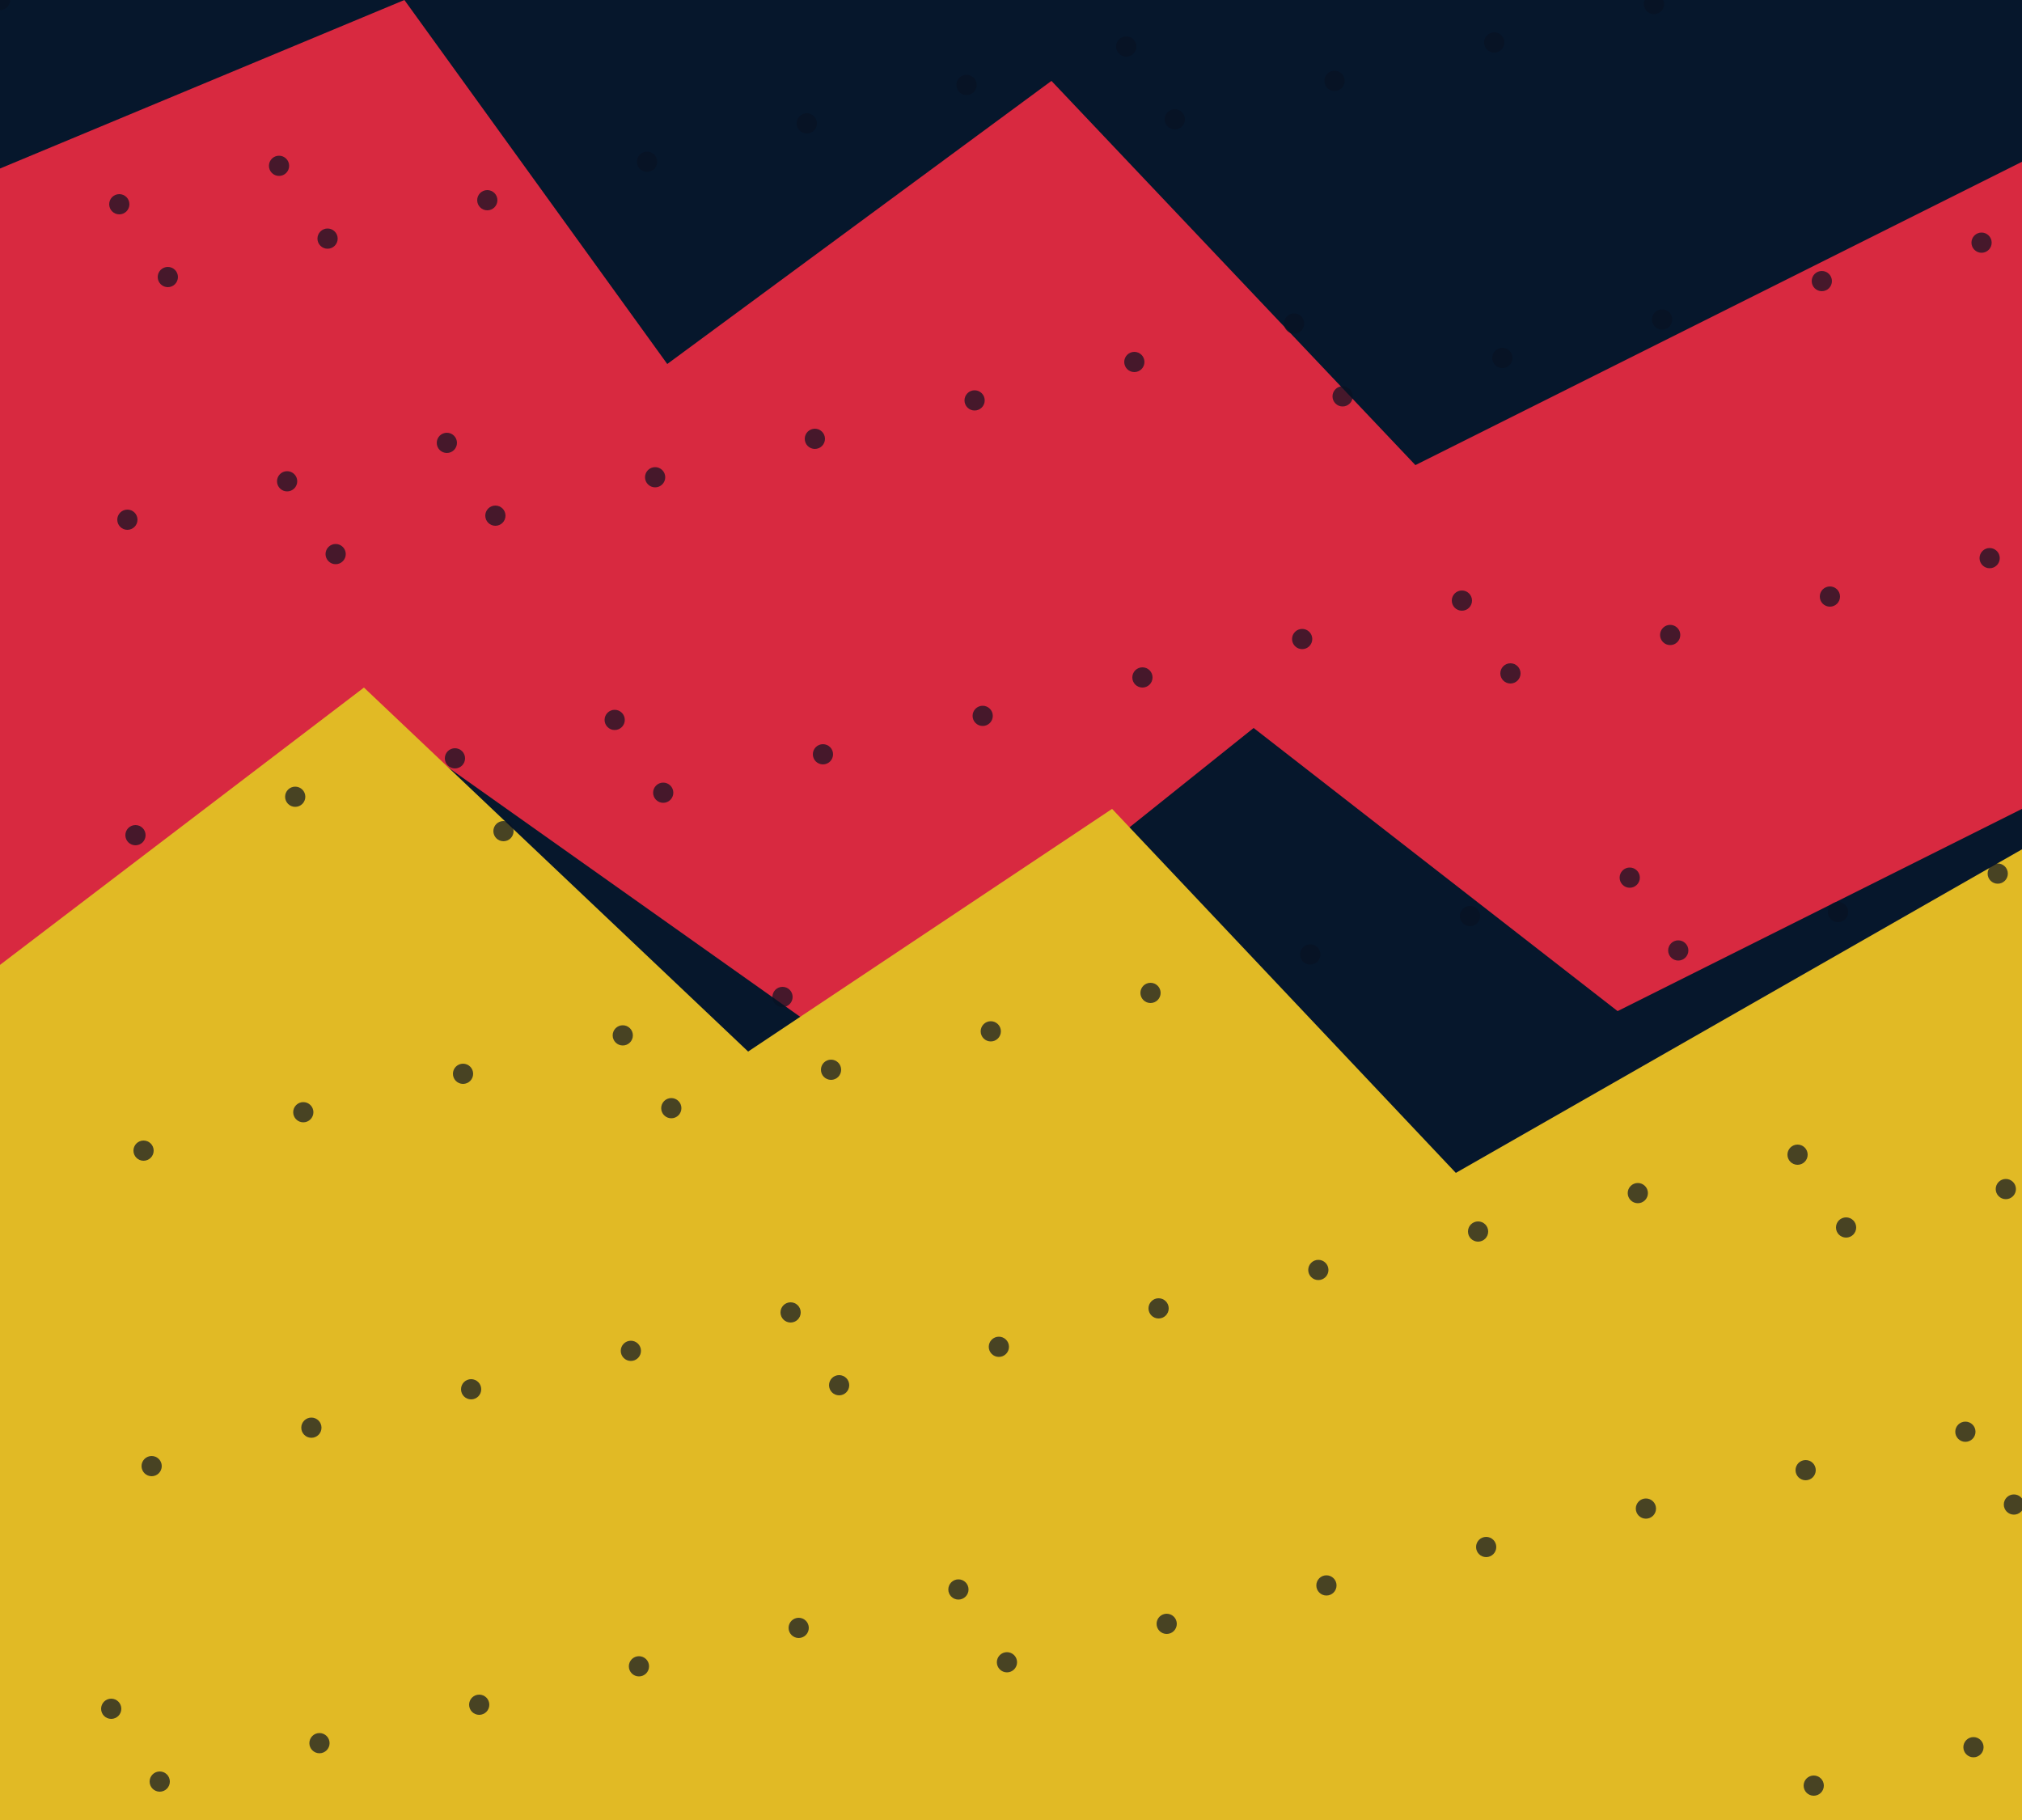
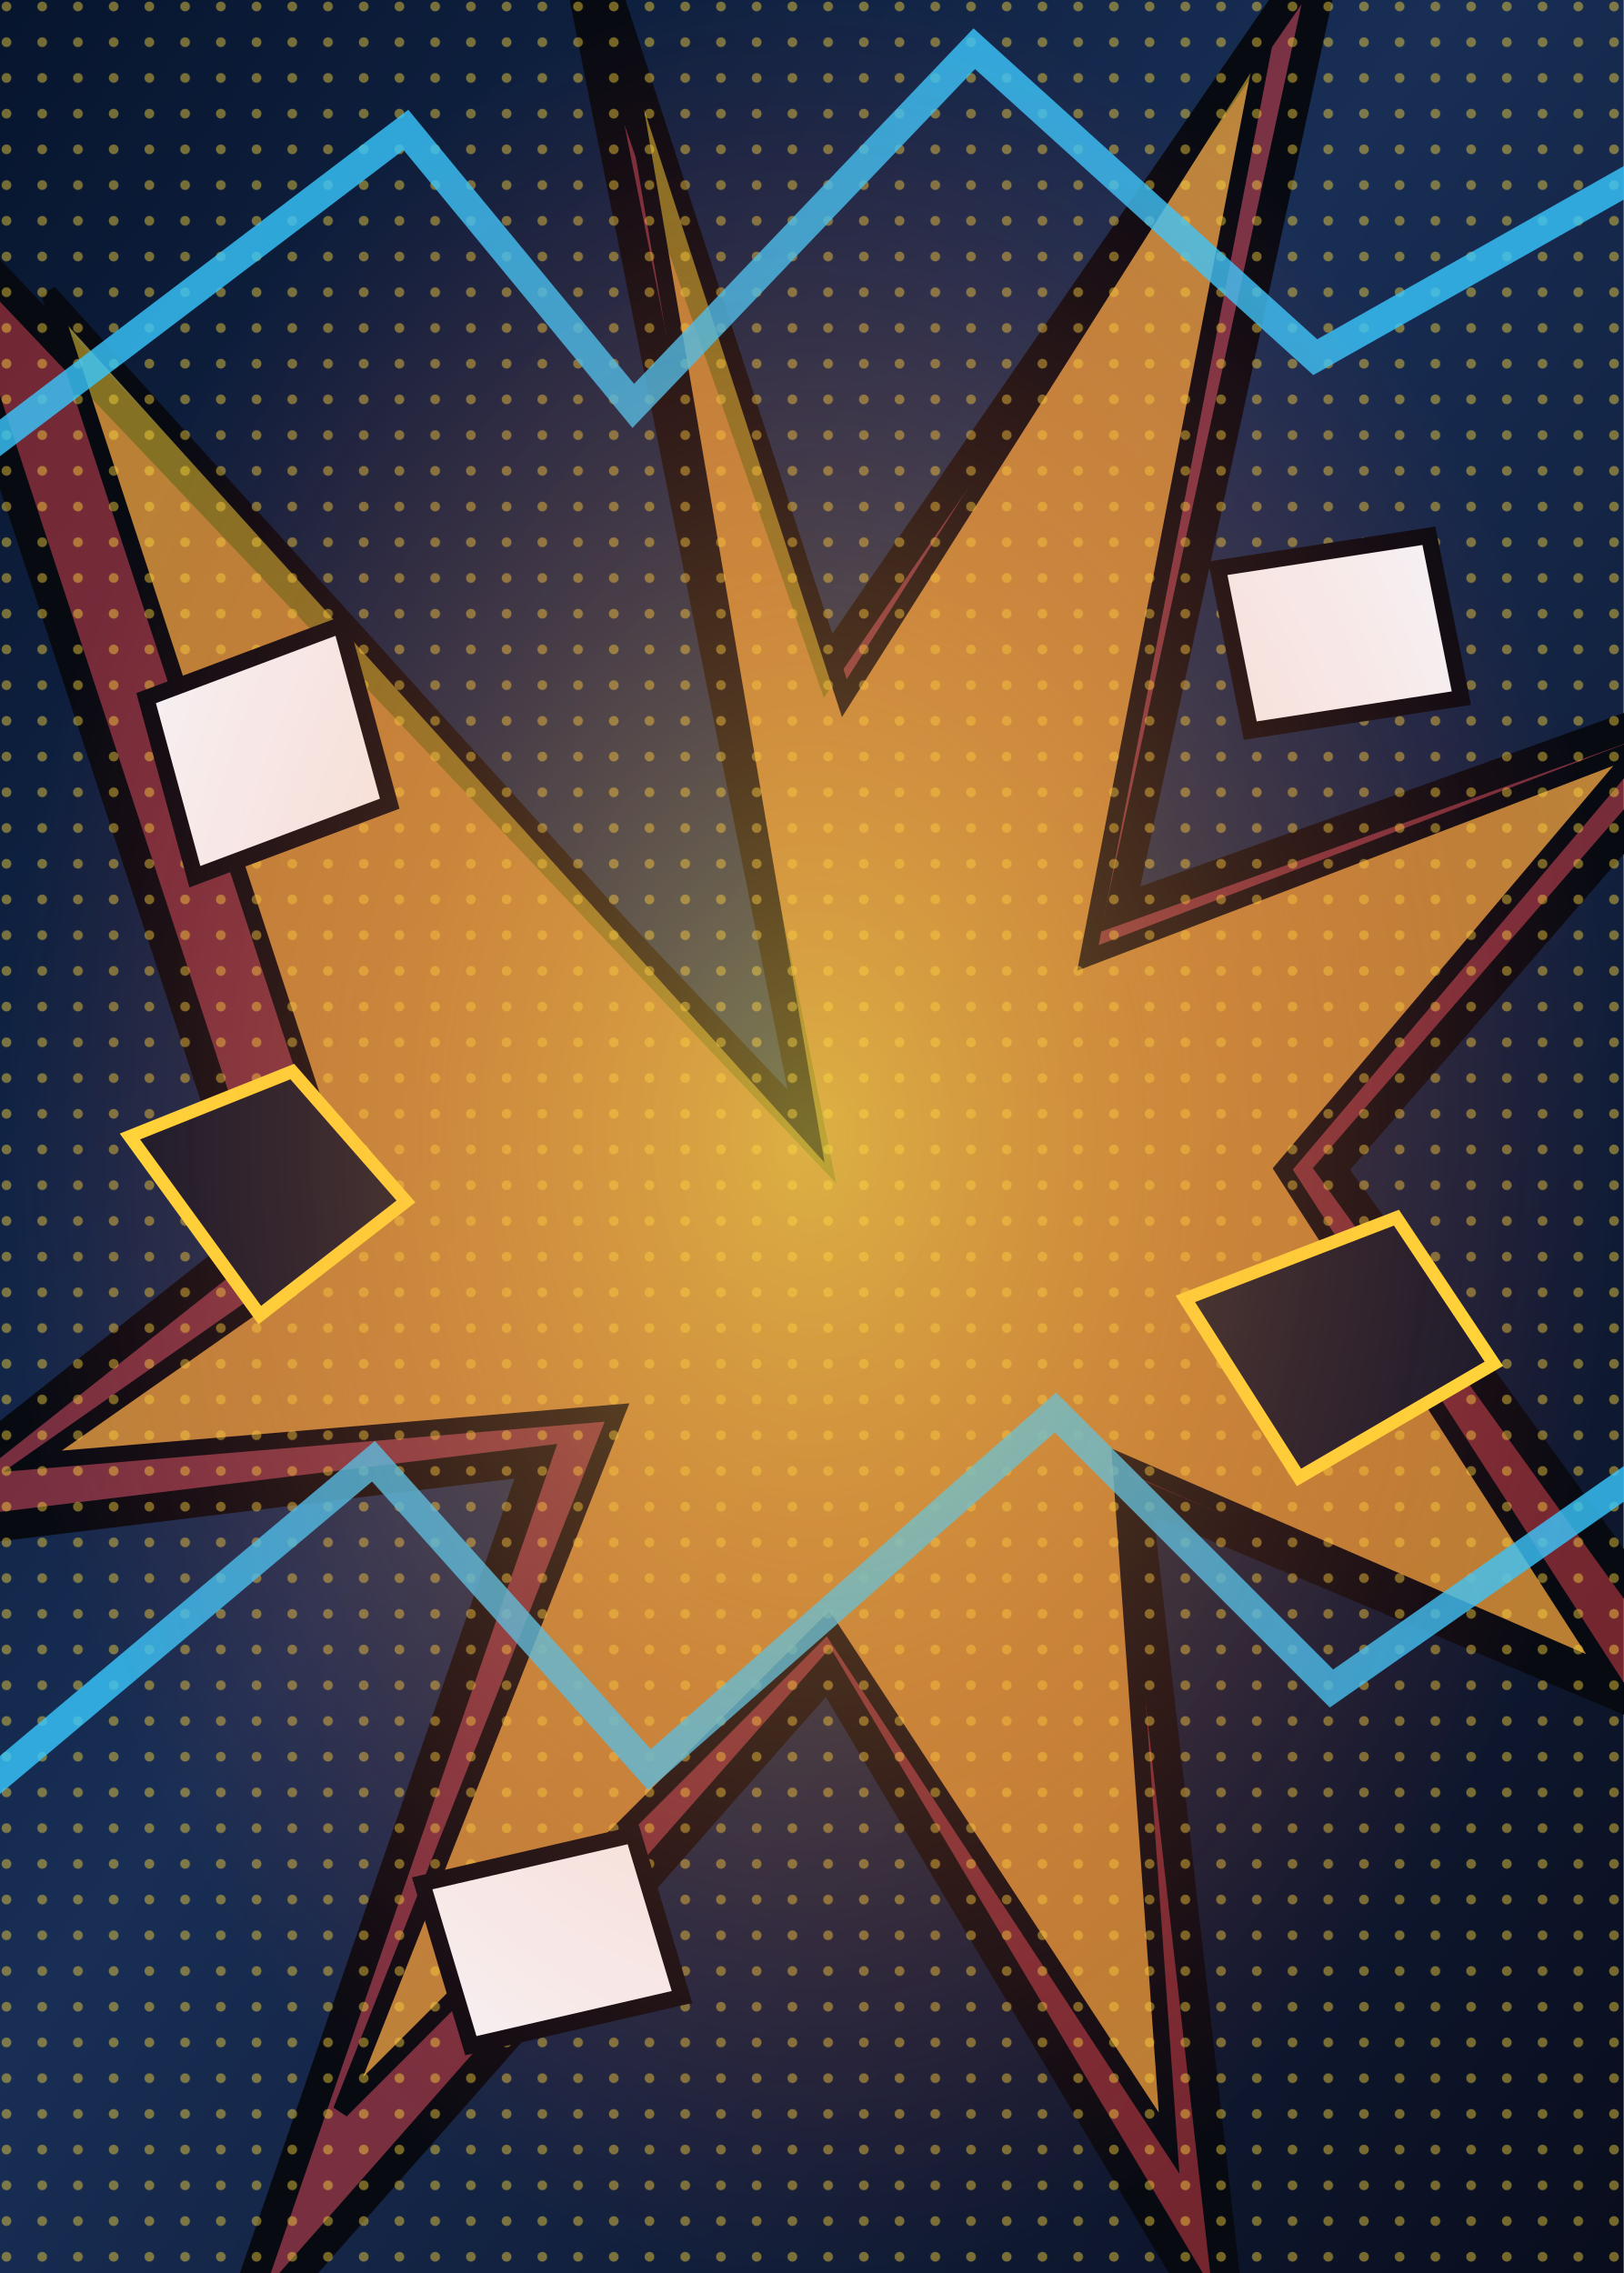
- <svg xmlns="http://www.w3.org/2000/svg" width="1000" height="900" viewBox="0 0 1000 900">
+ <svg xmlns="http://www.w3.org/2000/svg" width="1000" height="1400" viewBox="0 0 1000 1400">
  <defs>
-     <linearGradient id="base" x1="0" y1="0" x2="1" y2="1">
-       <stop stop-color="#061a30" />
-       <stop offset=".55" stop-color="#ffcf26" />
-       <stop offset="1" stop-color="#061a30" />
+     <linearGradient id="comicbg" x1="0" y1="0" x2="1" y2="1">
+       <stop stop-color="#07152e" />
+       <stop offset=".45" stop-color="#182e55" />
+       <stop offset="1" stop-color="#090d1d" />
    </linearGradient>
-     <radialGradient id="glow">
-       <stop stop-color="#00c9ff" stop-opacity=".42" />
-       <stop offset="1" stop-color="#00c9ff" stop-opacity="0" />
+     <pattern id="dots" width="22" height="22" patternUnits="userSpaceOnUse">
+       <circle cx="4" cy="4" r="3" fill="#f8d63d" fill-opacity=".45" />
+     </pattern>
+     <radialGradient id="burst">
+       <stop stop-color="#ffe44c" stop-opacity=".85" />
+       <stop offset="1" stop-color="#ff3c35" stop-opacity="0" />
    </radialGradient>
  </defs>
-   <rect width="1000" height="900" fill="url(#base)" />
-   <rect width="1000" height="900" fill="url(#glow)" />
-   <path d="M0 0 H1000 V900 H0Z" fill="#071a32" />
-   <path d="M-40 100 L200 0 L330 180 L520 40 L700 230 L1000 80 V400 L800 500 L620 360 L420 520 L180 350 L0 500Z" fill="#f52e49" />
-   <path d="M-30 500 L180 340 L370 520 L550 400 L720 580 L1000 420 V900 H0Z" fill="#ffd32a" />
-   <g fill="#081326" opacity=".7">
-     <circle cx="0" cy="0" r="5" />
-     <circle cx="83" cy="137" r="5" />
-     <circle cx="166" cy="274" r="5" />
-     <circle cx="249" cy="411" r="5" />
-     <circle cx="332" cy="548" r="5" />
-     <circle cx="415" cy="685" r="5" />
-     <circle cx="498" cy="822" r="5" />
-     <circle cx="581" cy="59" r="5" />
-     <circle cx="664" cy="196" r="5" />
-     <circle cx="747" cy="333" r="5" />
-     <circle cx="830" cy="470" r="5" />
-     <circle cx="913" cy="607" r="5" />
-     <circle cx="996" cy="744" r="5" />
-     <circle cx="79" cy="881" r="5" />
-     <circle cx="162" cy="118" r="5" />
-     <circle cx="245" cy="255" r="5" />
-     <circle cx="328" cy="392" r="5" />
-     <circle cx="411" cy="529" r="5" />
-     <circle cx="494" cy="666" r="5" />
-     <circle cx="577" cy="803" r="5" />
-     <circle cx="660" cy="40" r="5" />
-     <circle cx="743" cy="177" r="5" />
-     <circle cx="826" cy="314" r="5" />
-     <circle cx="909" cy="451" r="5" />
-     <circle cx="992" cy="588" r="5" />
-     <circle cx="75" cy="725" r="5" />
-     <circle cx="158" cy="862" r="5" />
-     <circle cx="241" cy="99" r="5" />
-     <circle cx="324" cy="236" r="5" />
-     <circle cx="407" cy="373" r="5" />
-     <circle cx="490" cy="510" r="5" />
-     <circle cx="573" cy="647" r="5" />
-     <circle cx="656" cy="784" r="5" />
-     <circle cx="739" cy="21" r="5" />
-     <circle cx="822" cy="158" r="5" />
-     <circle cx="905" cy="295" r="5" />
-     <circle cx="988" cy="432" r="5" />
-     <circle cx="71" cy="569" r="5" />
-     <circle cx="154" cy="706" r="5" />
-     <circle cx="237" cy="843" r="5" />
-     <circle cx="320" cy="80" r="5" />
-     <circle cx="403" cy="217" r="5" />
-     <circle cx="486" cy="354" r="5" />
-     <circle cx="569" cy="491" r="5" />
-     <circle cx="652" cy="628" r="5" />
-     <circle cx="735" cy="765" r="5" />
-     <circle cx="818" cy="2" r="5" />
-     <circle cx="901" cy="139" r="5" />
-     <circle cx="984" cy="276" r="5" />
-     <circle cx="67" cy="413" r="5" />
-     <circle cx="150" cy="550" r="5" />
-     <circle cx="233" cy="687" r="5" />
-     <circle cx="316" cy="824" r="5" />
-     <circle cx="399" cy="61" r="5" />
-     <circle cx="482" cy="198" r="5" />
-     <circle cx="565" cy="335" r="5" />
-     <circle cx="648" cy="472" r="5" />
-     <circle cx="731" cy="609" r="5" />
-     <circle cx="814" cy="746" r="5" />
-     <circle cx="897" cy="883" r="5" />
-     <circle cx="980" cy="120" r="5" />
-     <circle cx="63" cy="257" r="5" />
-     <circle cx="146" cy="394" r="5" />
-     <circle cx="229" cy="531" r="5" />
-     <circle cx="312" cy="668" r="5" />
-     <circle cx="395" cy="805" r="5" />
-     <circle cx="478" cy="42" r="5" />
-     <circle cx="561" cy="179" r="5" />
-     <circle cx="644" cy="316" r="5" />
-     <circle cx="727" cy="453" r="5" />
-     <circle cx="810" cy="590" r="5" />
-     <circle cx="893" cy="727" r="5" />
-     <circle cx="976" cy="864" r="5" />
-     <circle cx="59" cy="101" r="5" />
-     <circle cx="142" cy="238" r="5" />
-     <circle cx="225" cy="375" r="5" />
-     <circle cx="308" cy="512" r="5" />
-     <circle cx="391" cy="649" r="5" />
-     <circle cx="474" cy="786" r="5" />
-     <circle cx="557" cy="23" r="5" />
-     <circle cx="640" cy="160" r="5" />
-     <circle cx="723" cy="297" r="5" />
-     <circle cx="806" cy="434" r="5" />
-     <circle cx="889" cy="571" r="5" />
-     <circle cx="972" cy="708" r="5" />
-     <circle cx="55" cy="845" r="5" />
-     <circle cx="138" cy="82" r="5" />
-     <circle cx="221" cy="219" r="5" />
-     <circle cx="304" cy="356" r="5" />
-     <circle cx="387" cy="493" r="5" />
+   <rect width="1000" height="1400" fill="url(#comicbg)" />
+   <path d="M500 700L-50 120 160 760-80 950 330 900 140 1450 510 1030 760 1450 700 920 1080 1080 820 720 1080 420 690 560 820 -40 510 410 350 -50Z" fill="#f23a34" fill-opacity=".45" stroke="#080a12" stroke-width="18" />
+   <path d="M500 700L30 180 220 760 20 900 380 870 210 1300 510 1000 720 1320 690 900 990 1030 790 720 1010 460 670 590 780 20 520 430 380 0Z" fill="#ffd936" fill-opacity=".5" stroke="#080a12" stroke-width="10" />
+   <rect width="1000" height="1400" fill="url(#dots)" />
+   <path d="M-40 300L250 80 390 250 600 30 810 220 1040 90M-20 1110L230 900 400 1090 650 870 820 1040 1020 900" fill="none" stroke="#39c8ff" stroke-width="18" stroke-opacity=".8" />
+   <g fill="#f6f7fa" stroke="#080a12" stroke-width="10">
+     <path d="M90 430l120-45 30 110-120 45z" />
+     <path d="M750 350l130-20 20 100-130 20z" />
+     <path d="M260 1160l130-30 30 100-130 30z" />
  </g>
-   <rect width="1000" height="900" fill="#000" opacity=".12" />
+   <g fill="#10182b" stroke="#ffdc39" stroke-width="8">
+     <path d="M80 700l100-40 70 80-90 70z" />
+     <path d="M730 800l130-50 60 90-120 70z" />
+   </g>
+   <rect width="1000" height="1400" fill="url(#burst)" opacity=".55" />
</svg>
